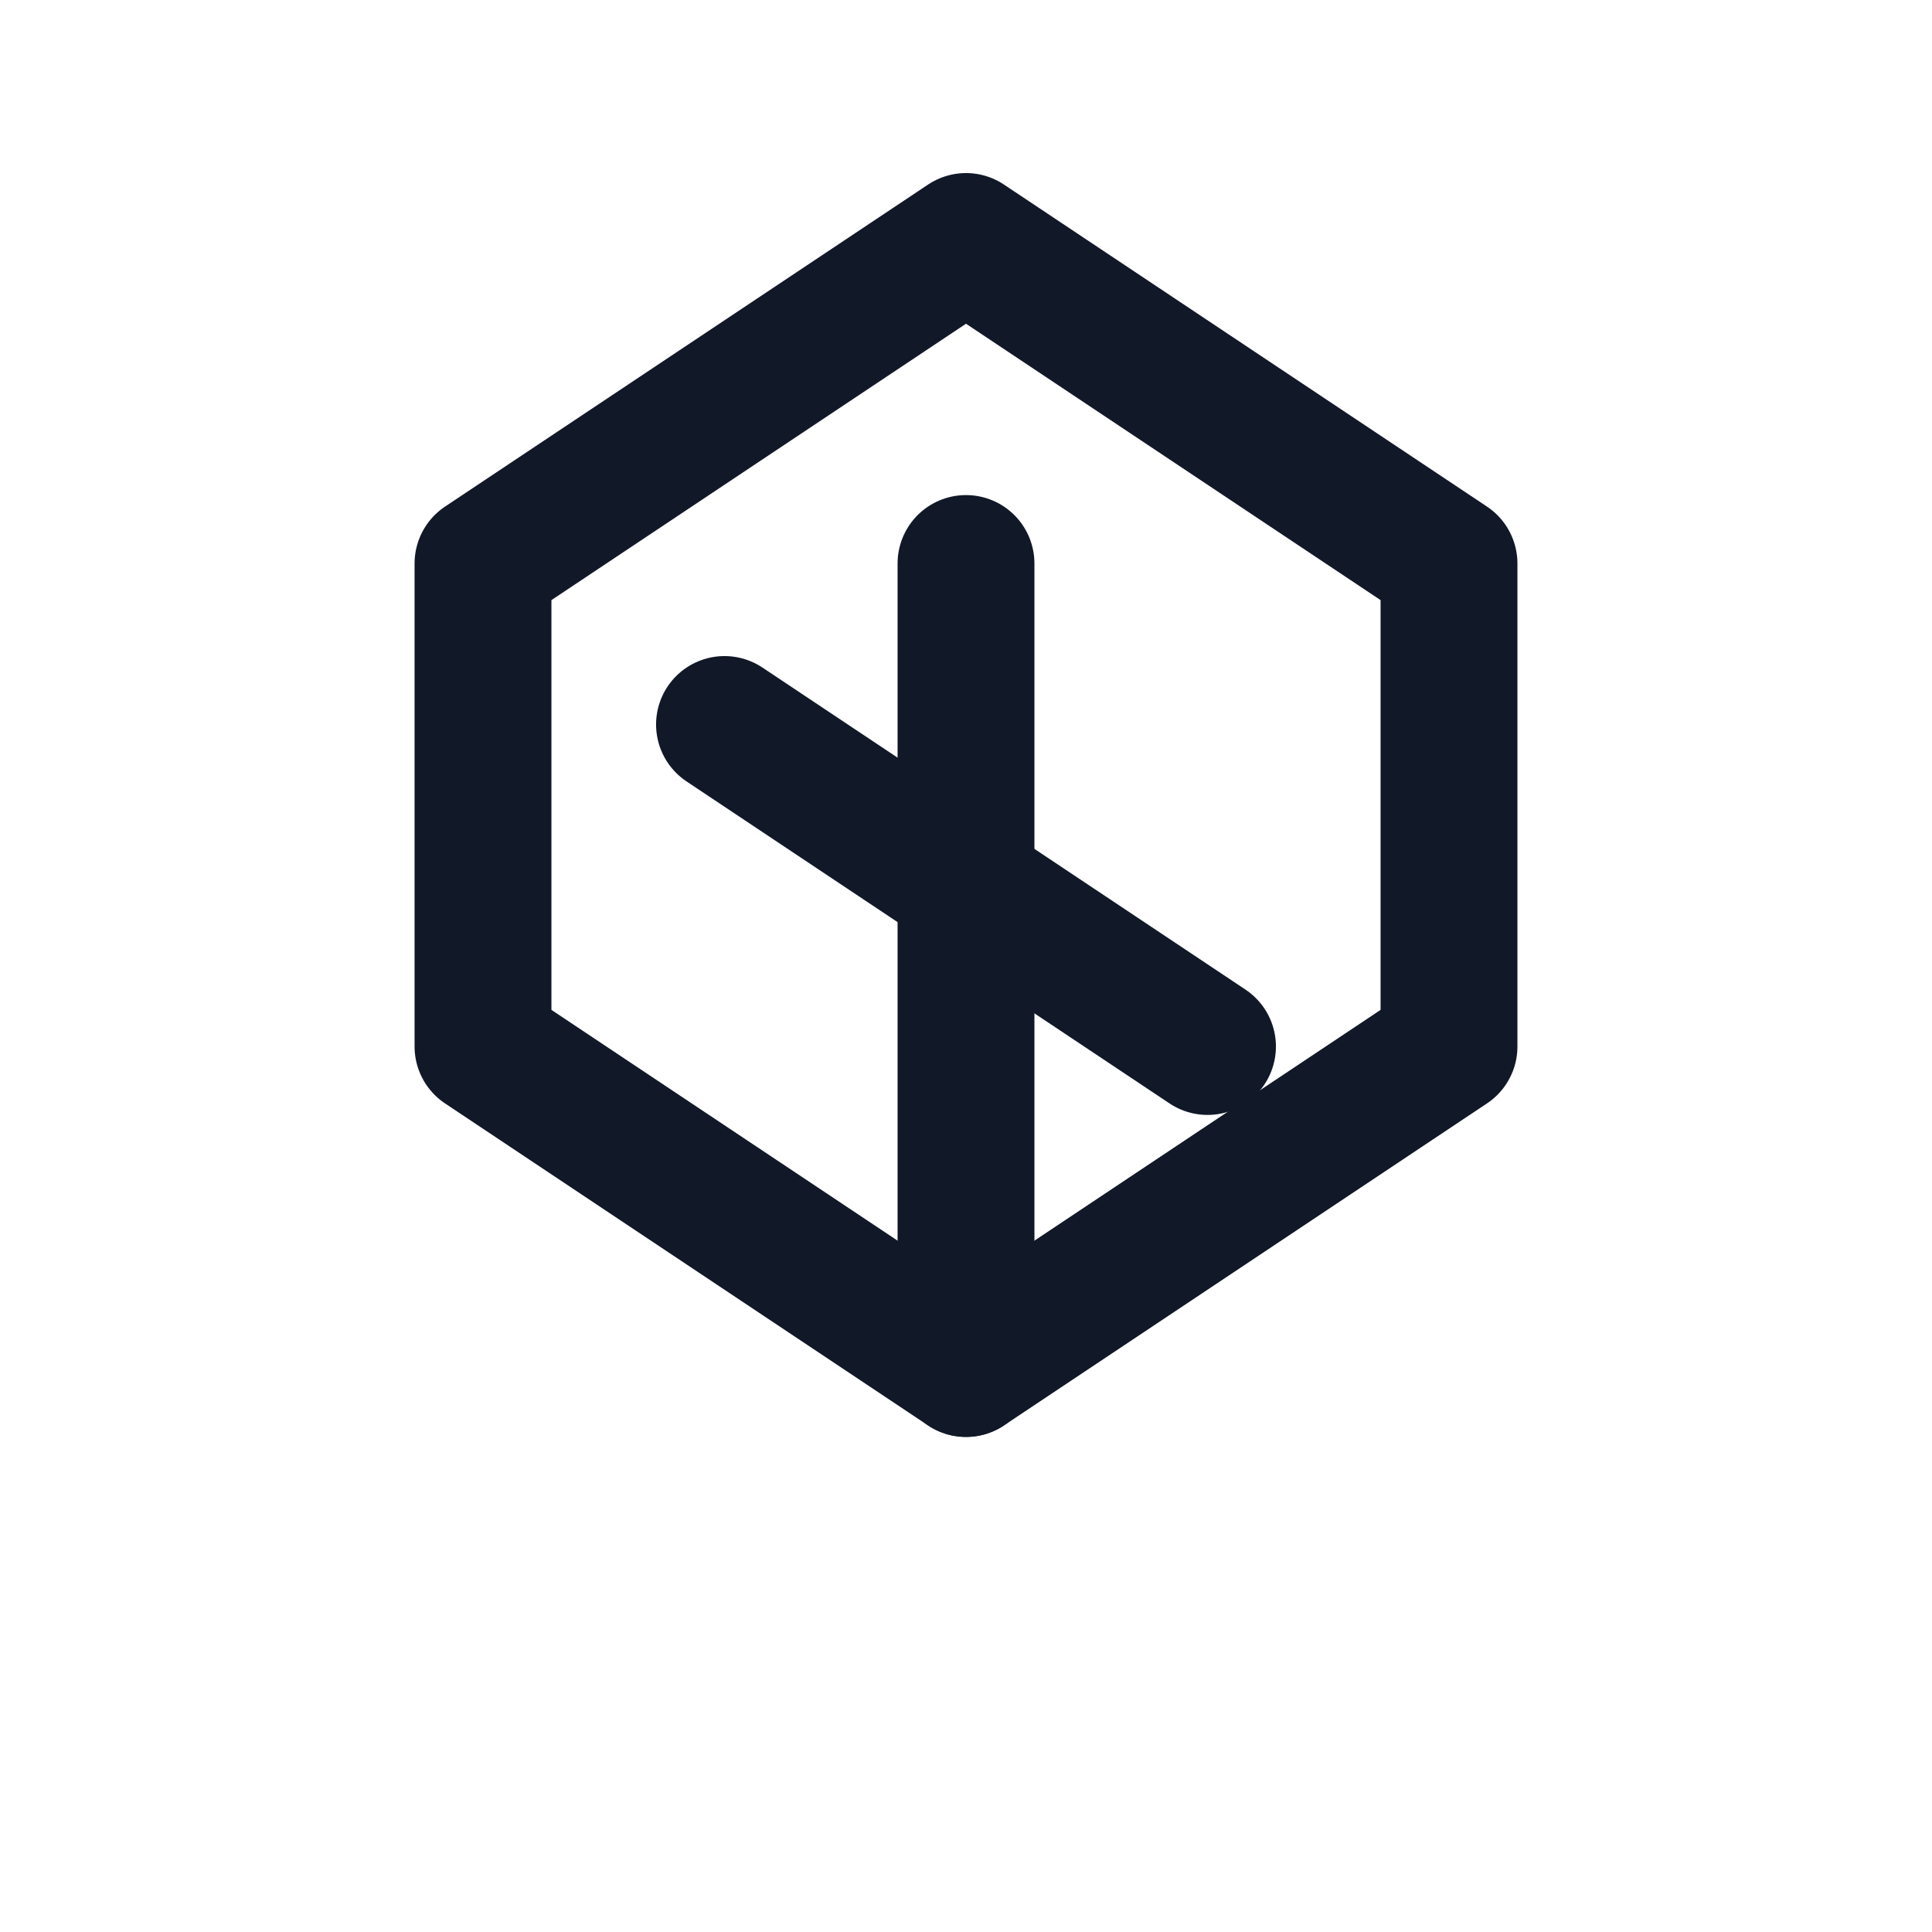
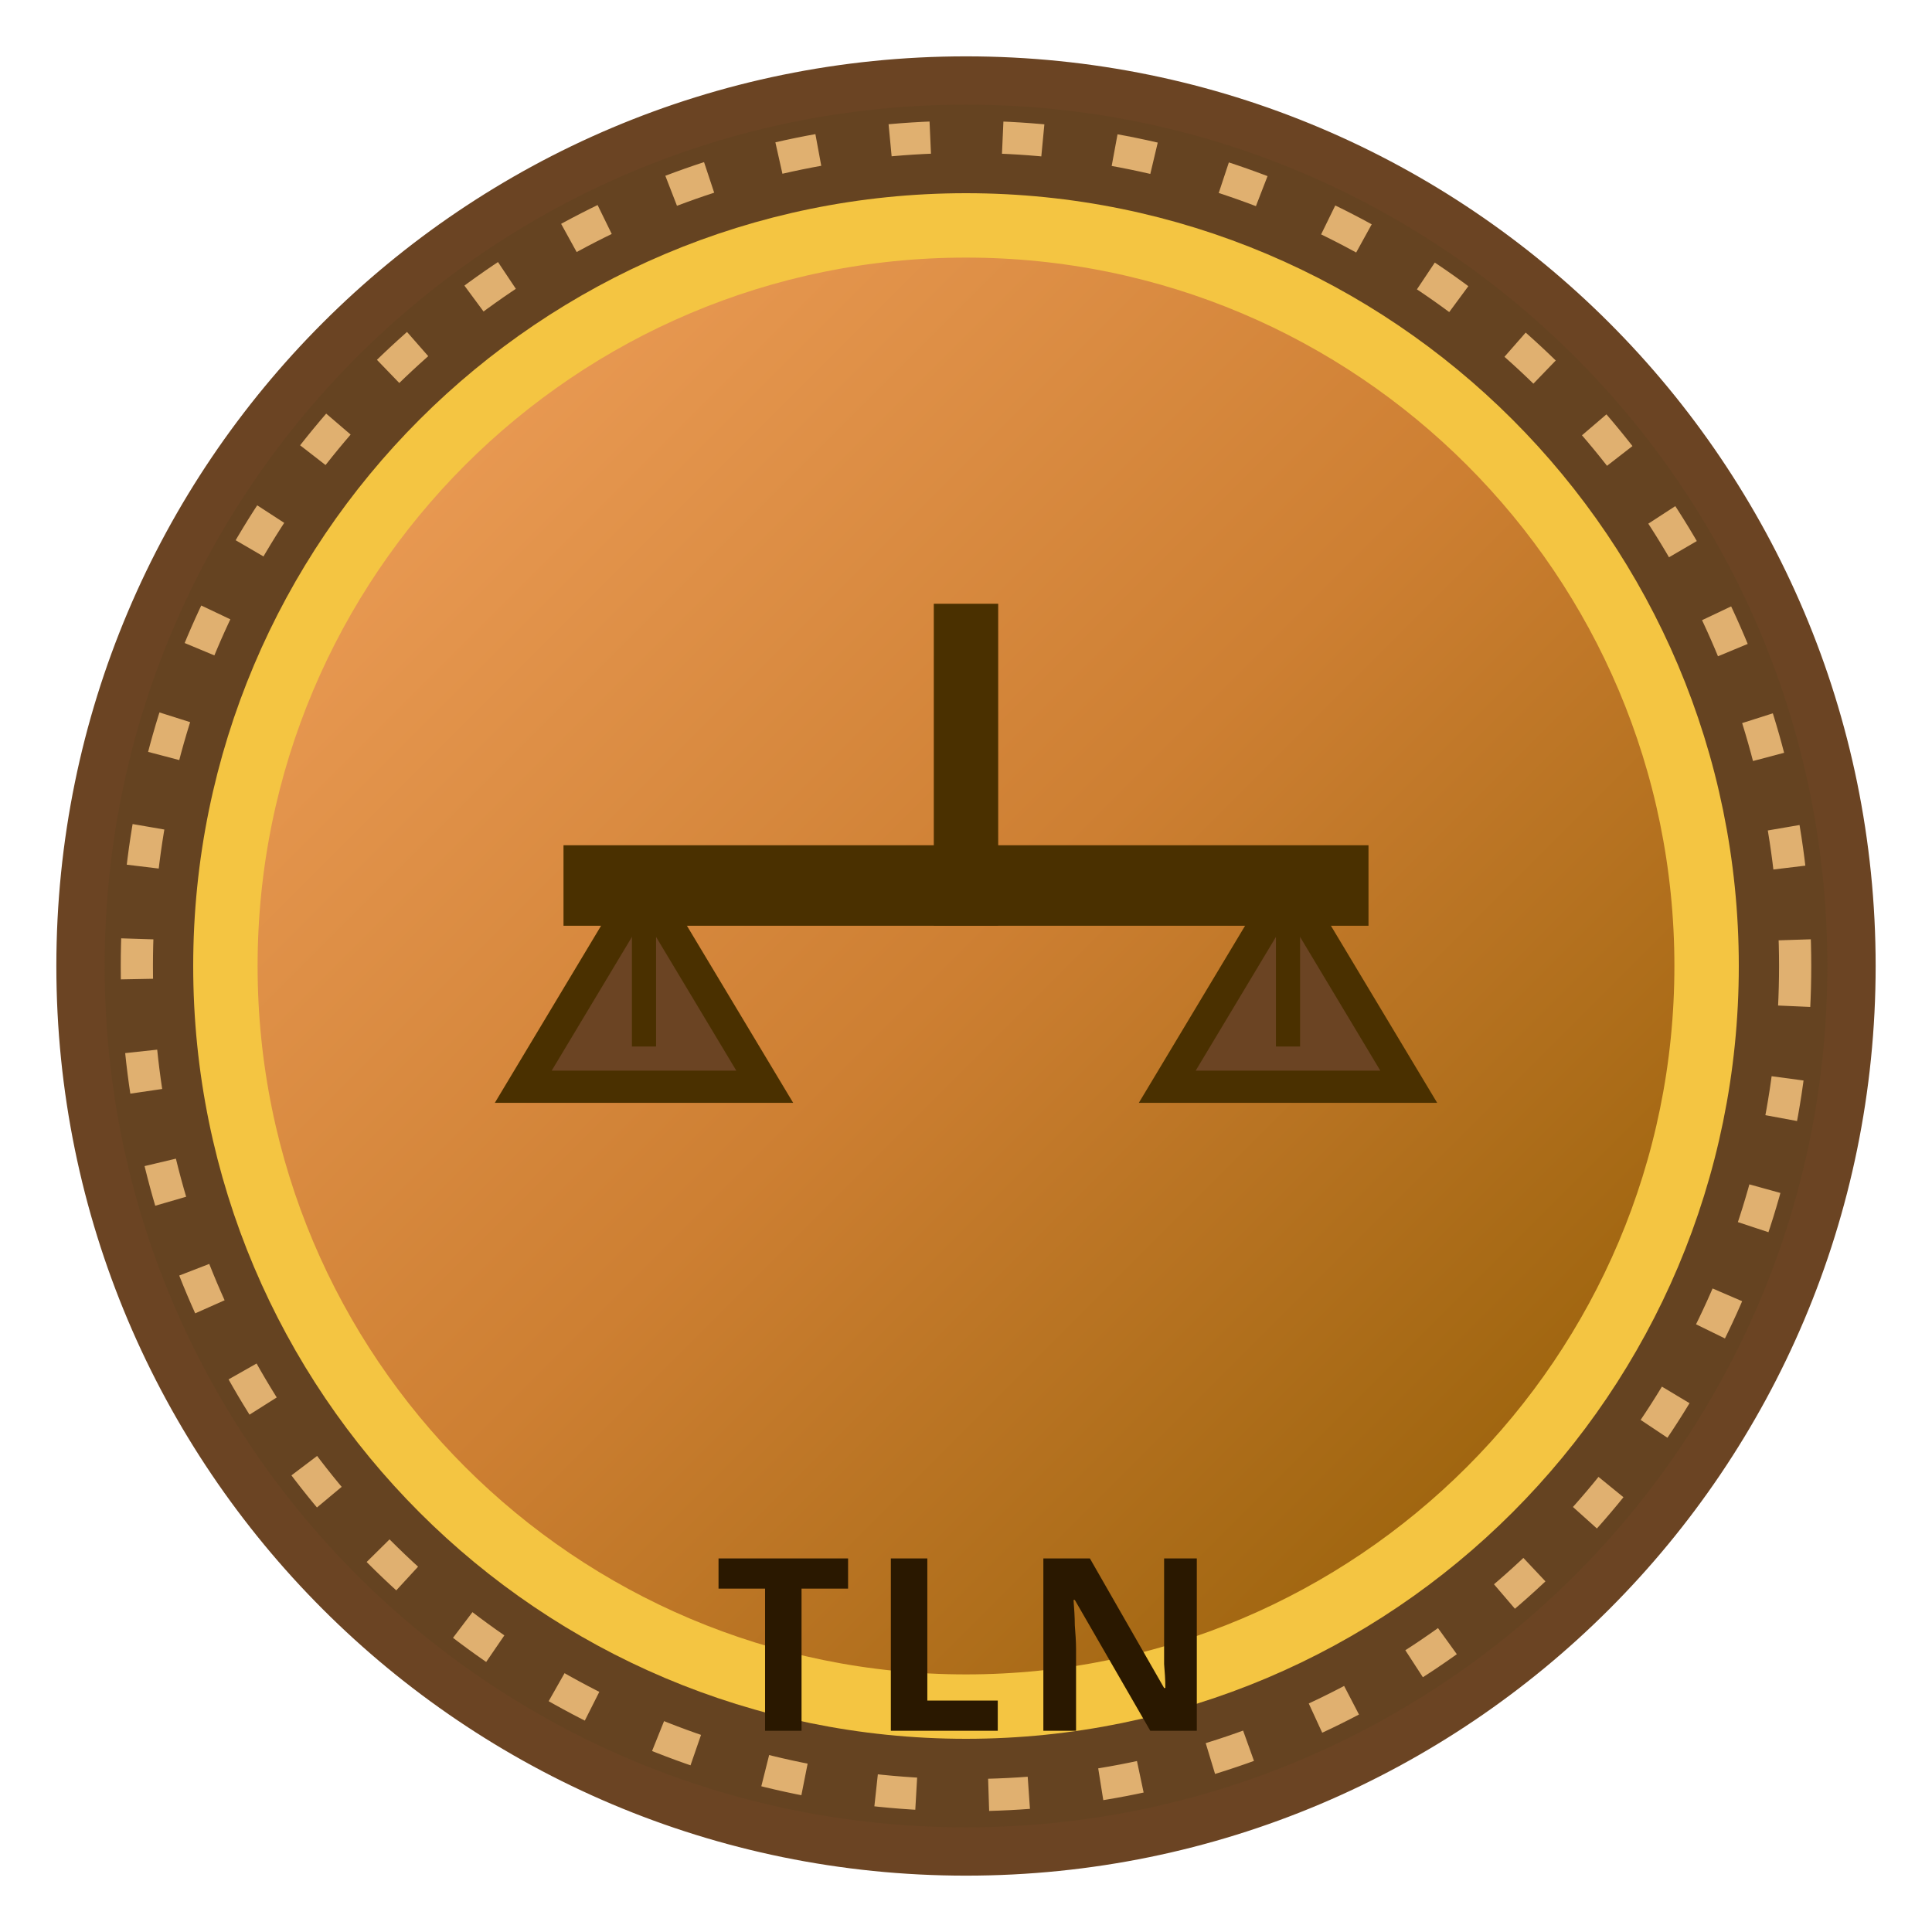
- <svg xmlns="http://www.w3.org/2000/svg" viewBox="0 0 24 24" role="img" aria-label="asset-tln">
-   <g fill="none" stroke="#111827" stroke-width="1.7" stroke-linecap="round" stroke-linejoin="round">
-     <path d="M12 3 18 7v6l-6 4-6-4V7z" />
-     <path d="M12 7v10" />
-     <path d="M9 9l6 4" />
+ <svg xmlns="http://www.w3.org/2000/svg" viewBox="0 0 24 24" width="24" height="24" role="img" aria-label="TLN Talanton">
+   <defs>
+     <linearGradient id="bronzeTLN" x1="0%" y1="0%" x2="100%" y2="100%">
+       <stop offset="0%" stop-color="#f4a460" />
+       <stop offset="50%" stop-color="#cd7f32" />
+       <stop offset="100%" stop-color="#8b5a00" />
+     </linearGradient>
+   </defs>
+   <circle cx="12" cy="12" r="11" fill="#654321" stroke="#6b4423" stroke-width="0.6" />
+   <circle cx="12" cy="12" r="9.2" fill="url(#bronzeTLN)" stroke="#f4c542" stroke-width="0.8" />
+   <g transform="translate(12, 11)">
+     <rect x="-5" y="-0.5" width="10" height="1" fill="#4a3000" />
+     <path d="M -4 0 L -5.5 2.5 L -2.5 2.5 Z" fill="#6b4423" stroke="#4a3000" stroke-width="0.4" />
+     <path d="M 4 0 L 2.5 2.5 L 5.5 2.5 Z" fill="#6b4423" stroke="#4a3000" stroke-width="0.4" />
+     <rect x="-0.4" y="-3.5" width="0.8" height="4" fill="#4a3000" />
+     <line x1="-4" y1="0" x2="-4" y2="2" stroke="#4a3000" stroke-width="0.3" />
+     <line x1="4" y1="0" x2="4" y2="2" stroke="#4a3000" stroke-width="0.3" />
  </g>
+   <text x="12" y="21.5" font-family="'Noto Sans', 'Segoe UI', sans-serif" font-size="3" text-anchor="middle" fill="#2a1800" font-weight="600" letter-spacing="0.2">TLN</text>
+   <circle cx="12" cy="12" r="10.3" fill="none" stroke="#e0b070" stroke-width="0.4" stroke-dasharray="0.5 0.9" />
</svg>
